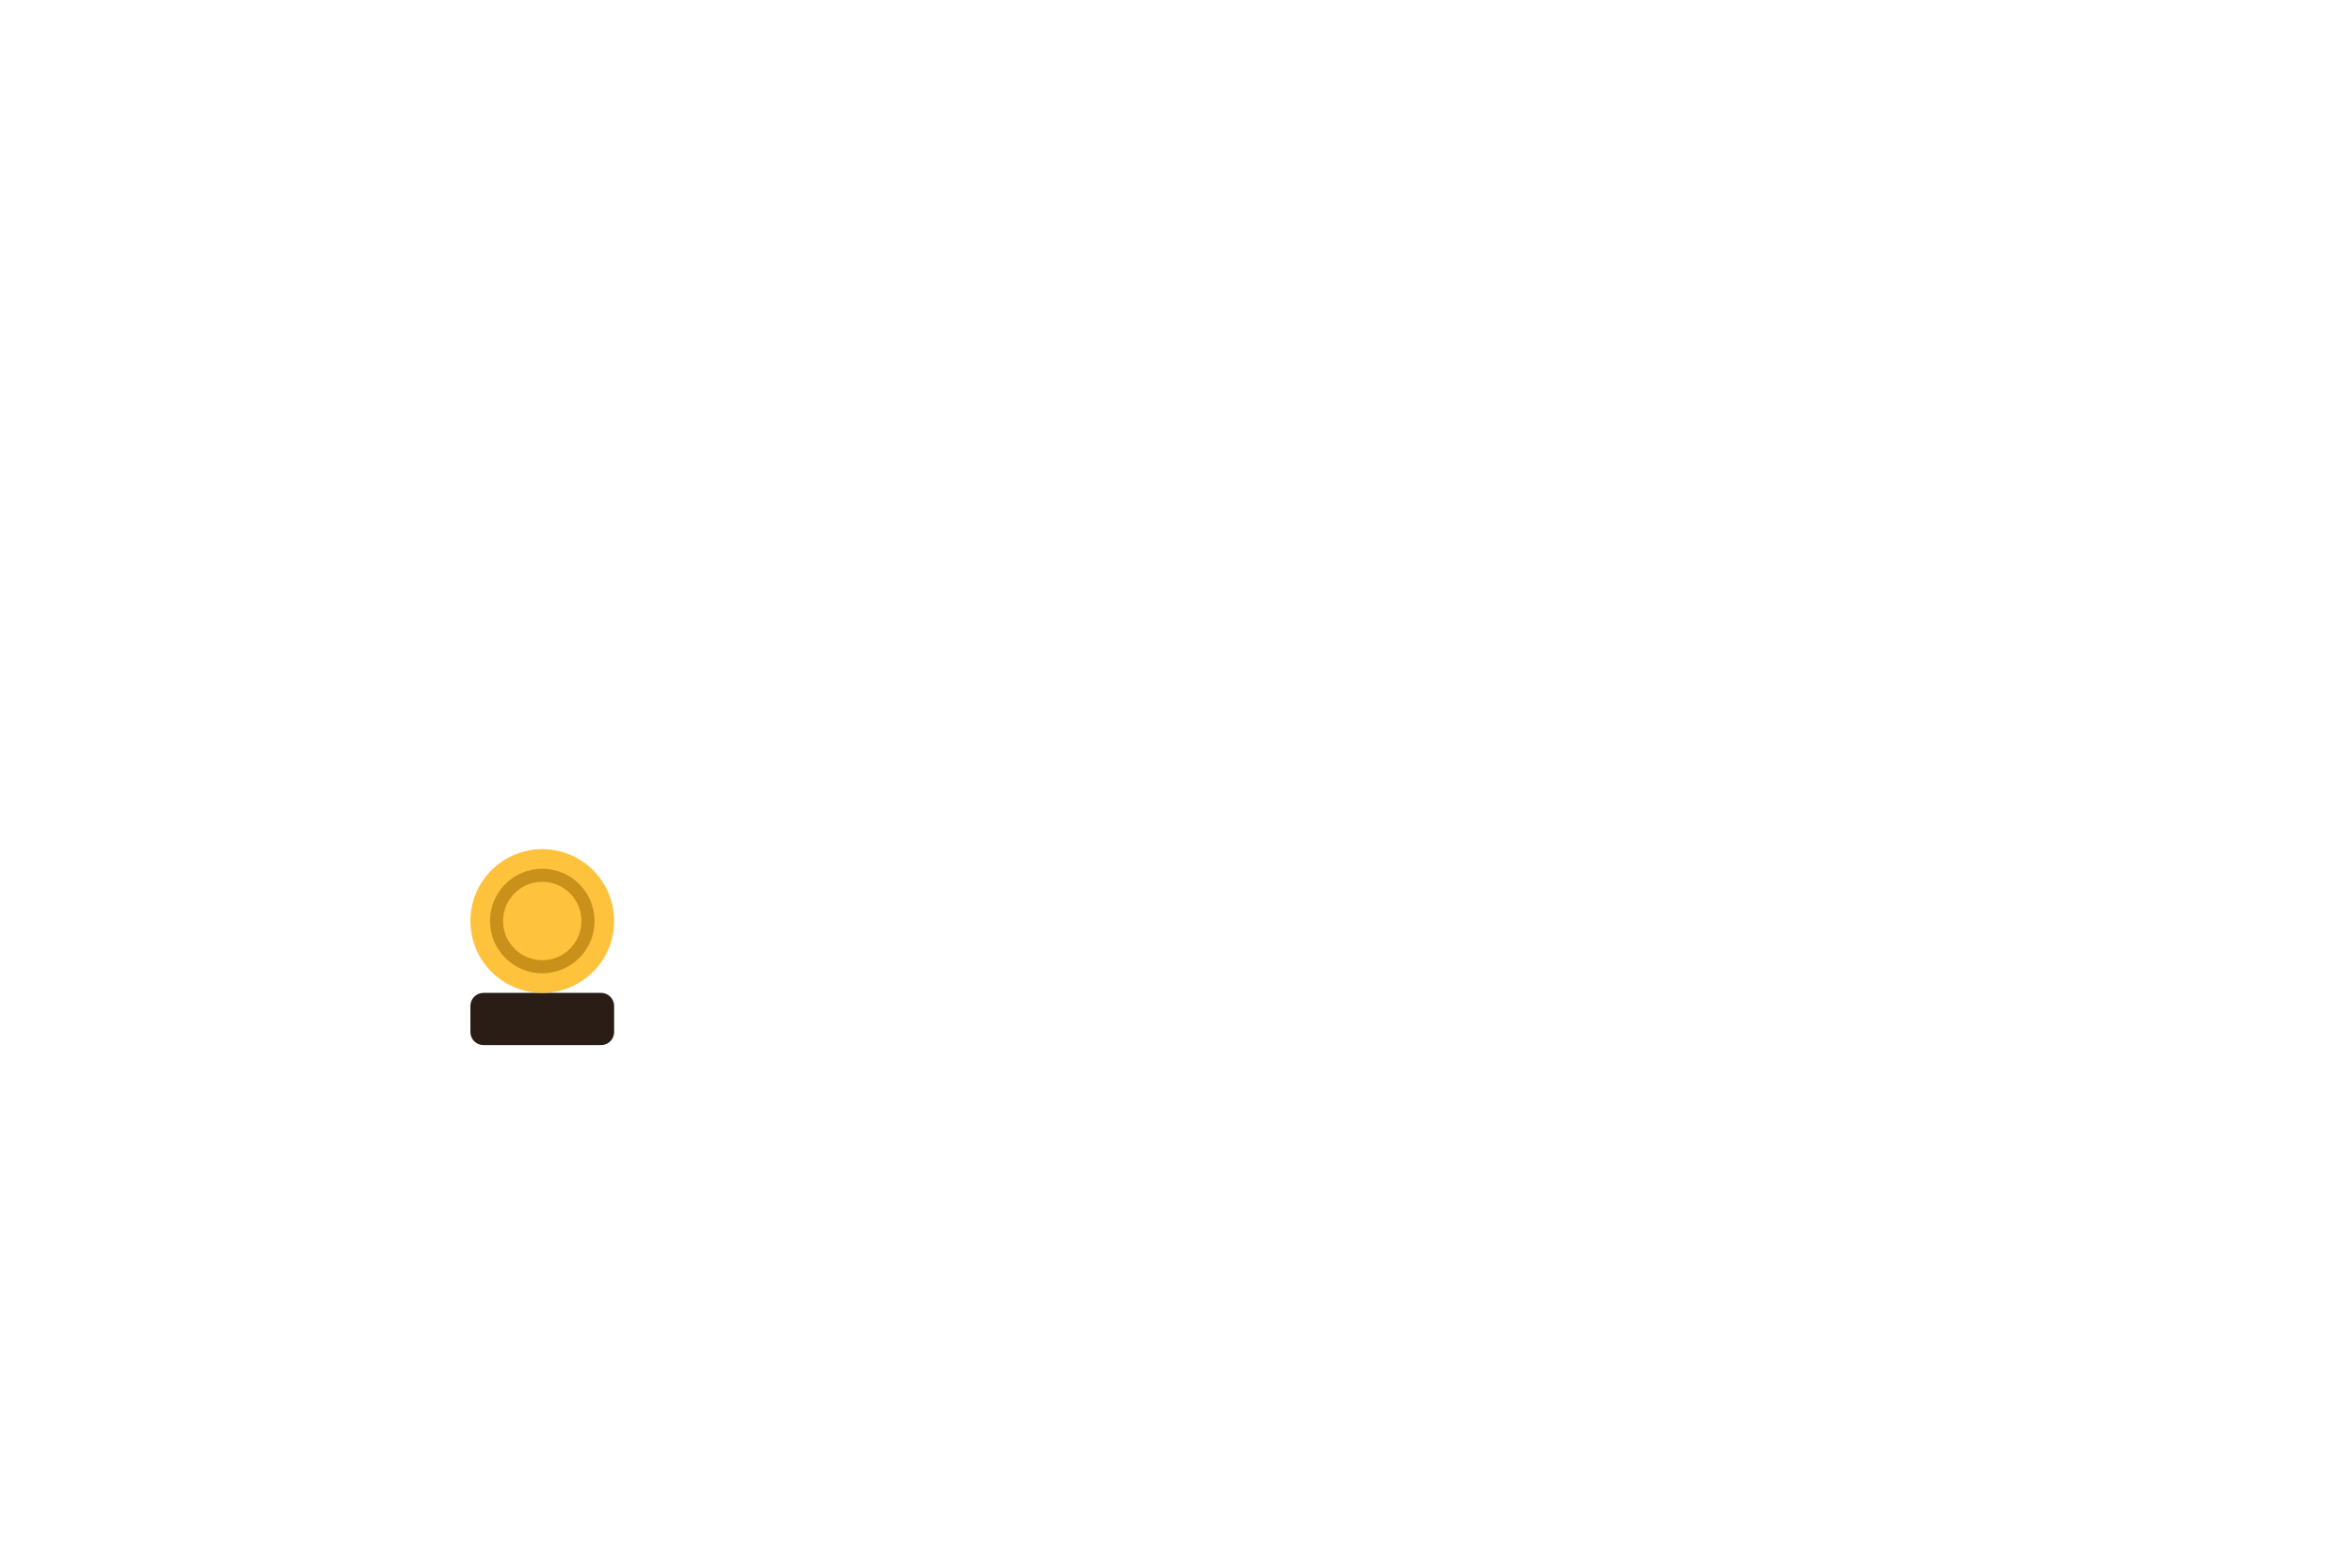
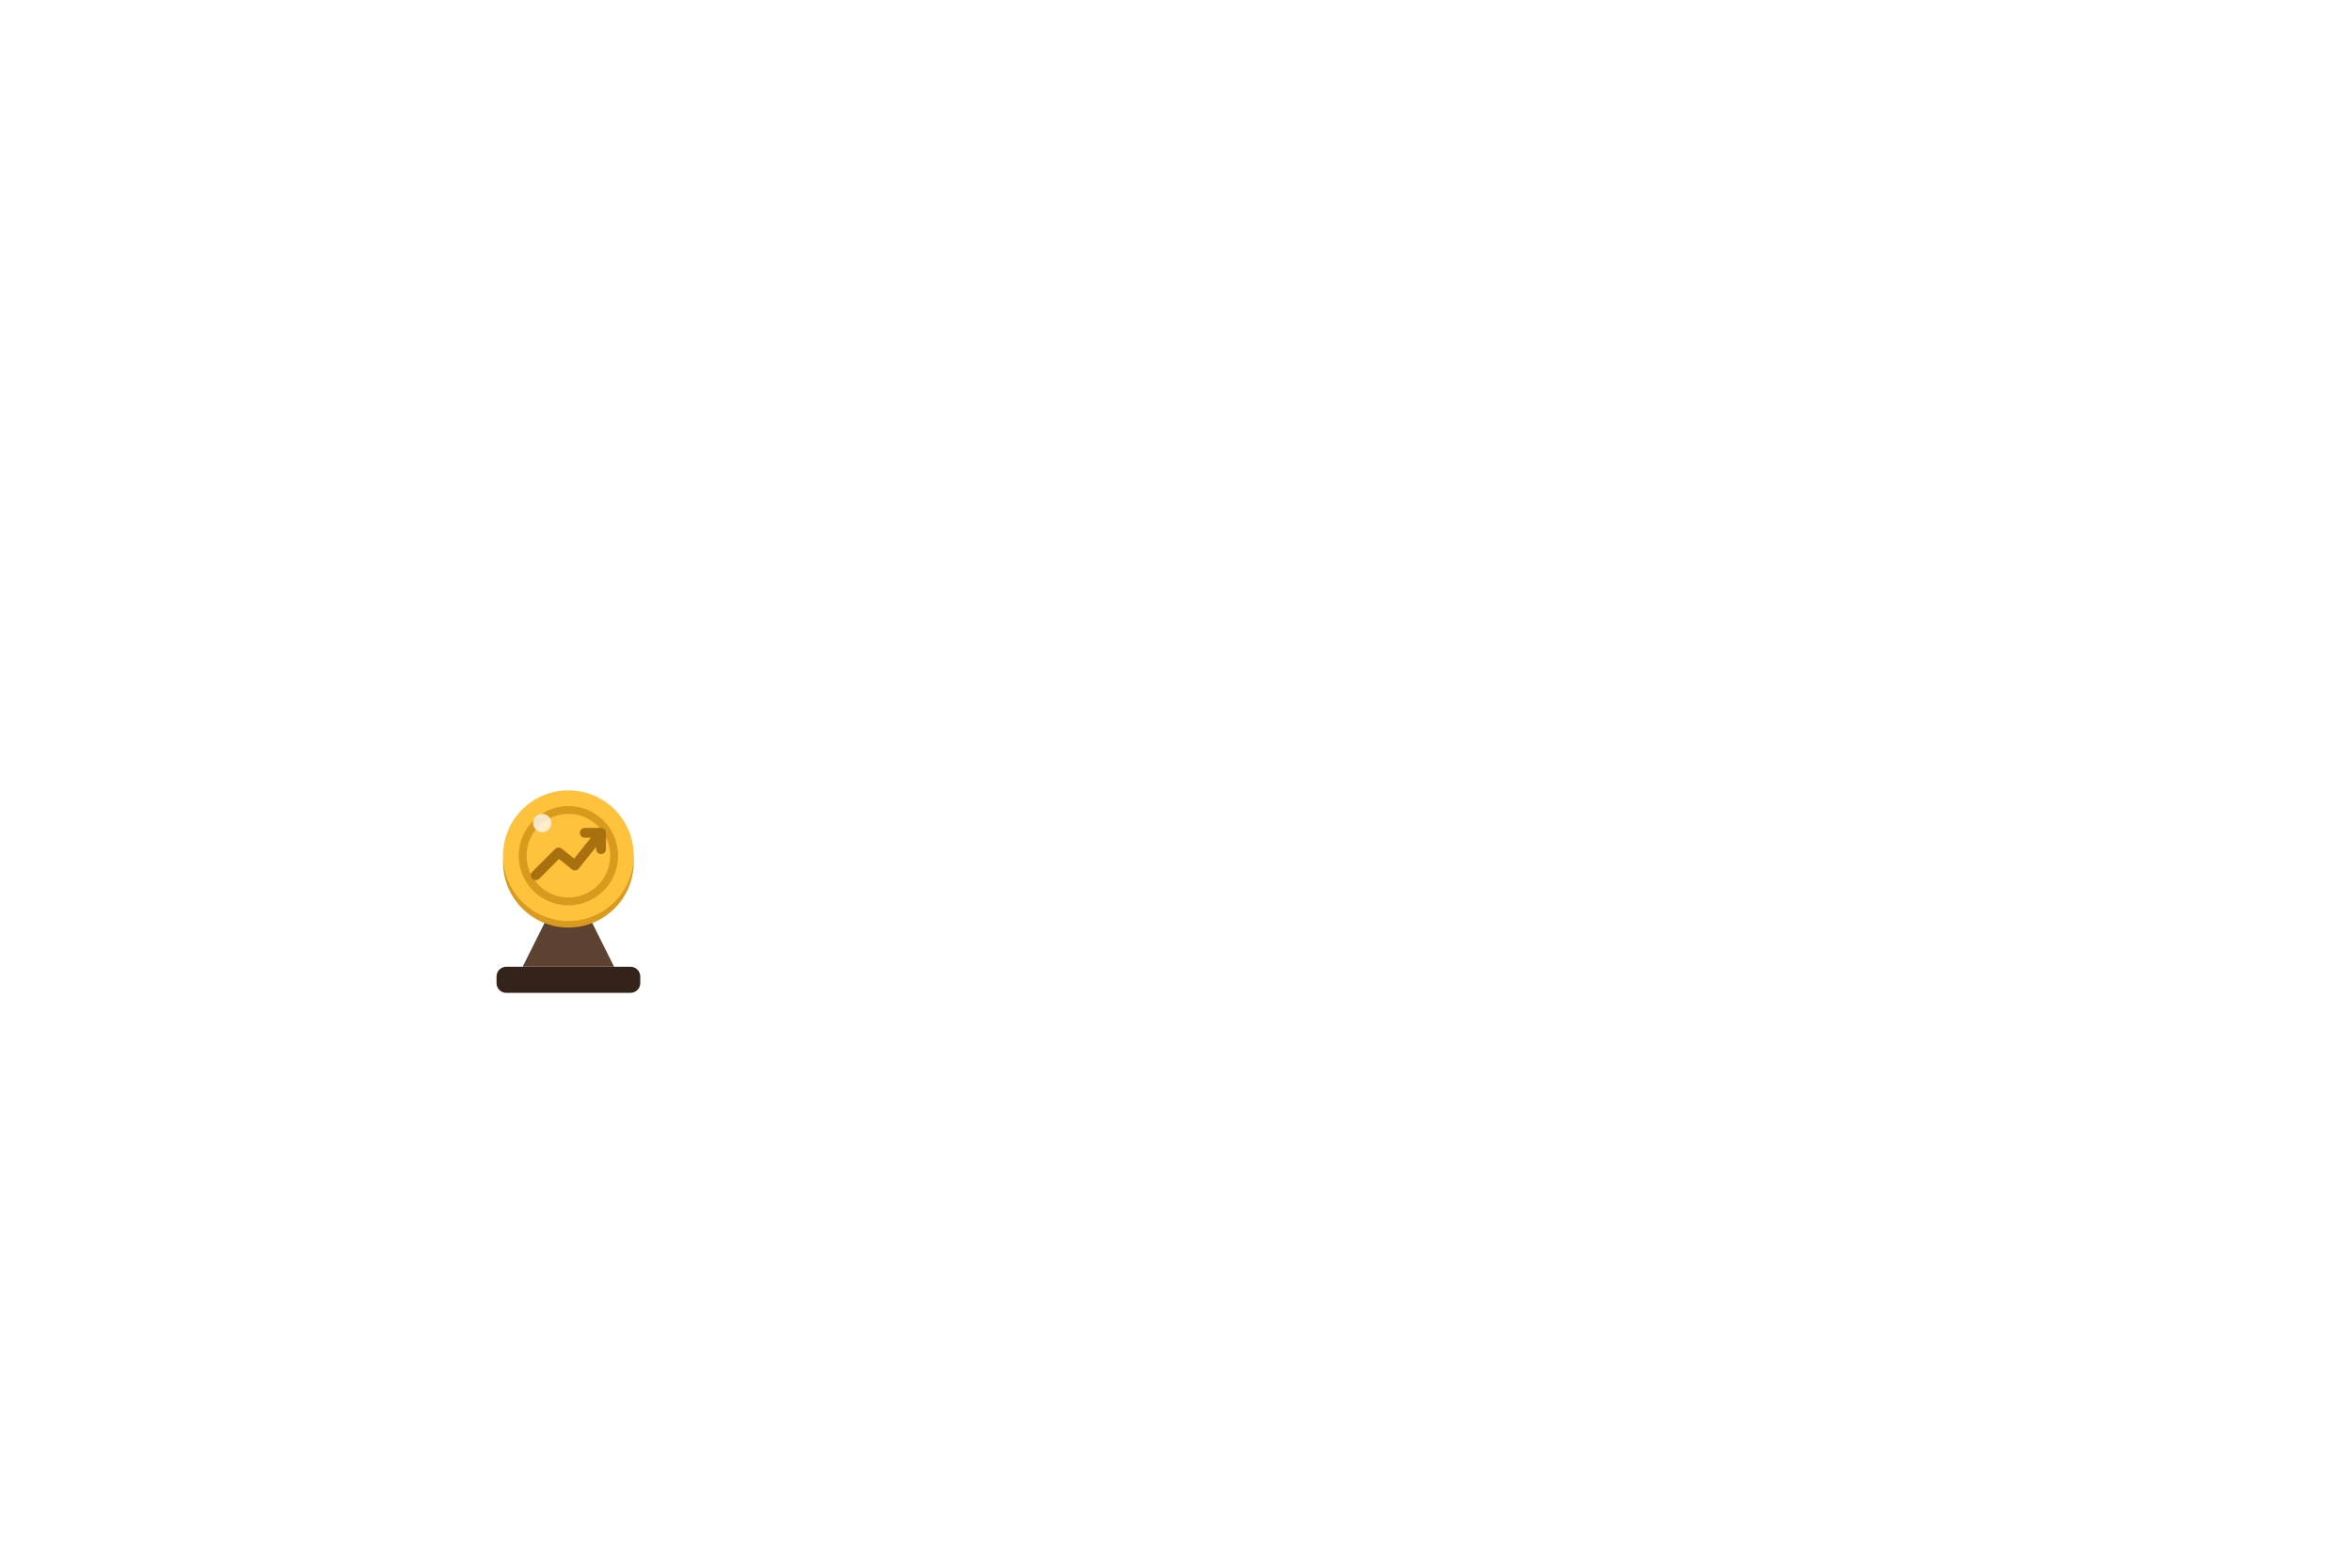
<svg xmlns="http://www.w3.org/2000/svg" viewBox="0 0 360 240">
-   <rect x="72" y="152" width="22" height="8" rx="2" fill="#2a1d15" />
-   <circle cx="83" cy="141" r="11" fill="#ffc23d" />
-   <circle cx="83" cy="141" r="7" fill="none" stroke="#c9901a" stroke-width="2" />
+   <rect x="76" y="148" width="22" height="4" rx="1.5" fill="#33231a" />
+   <path d="M80 148 L84 140 H90 L94 148 Z" fill="#5e4231" />
+   <circle cx="87" cy="132" r="10" fill="#d99a1e" />
+   <circle cx="87" cy="131" r="10" fill="#ffc23d" />
+   <circle cx="87" cy="131" r="7" fill="none" stroke="#d99a1e" stroke-width="1.2" />
+   <path d="M82 134 L85.5 130.5 L88 132.5 L92 127.5 M89.5 127.5 H92 V130" fill="none" stroke="#a8700f" stroke-width="1.5" stroke-linecap="round" stroke-linejoin="round" />
+   <circle cx="83" cy="126" r="1.4" fill="#fff8f1" opacity="0.8" />
</svg>
